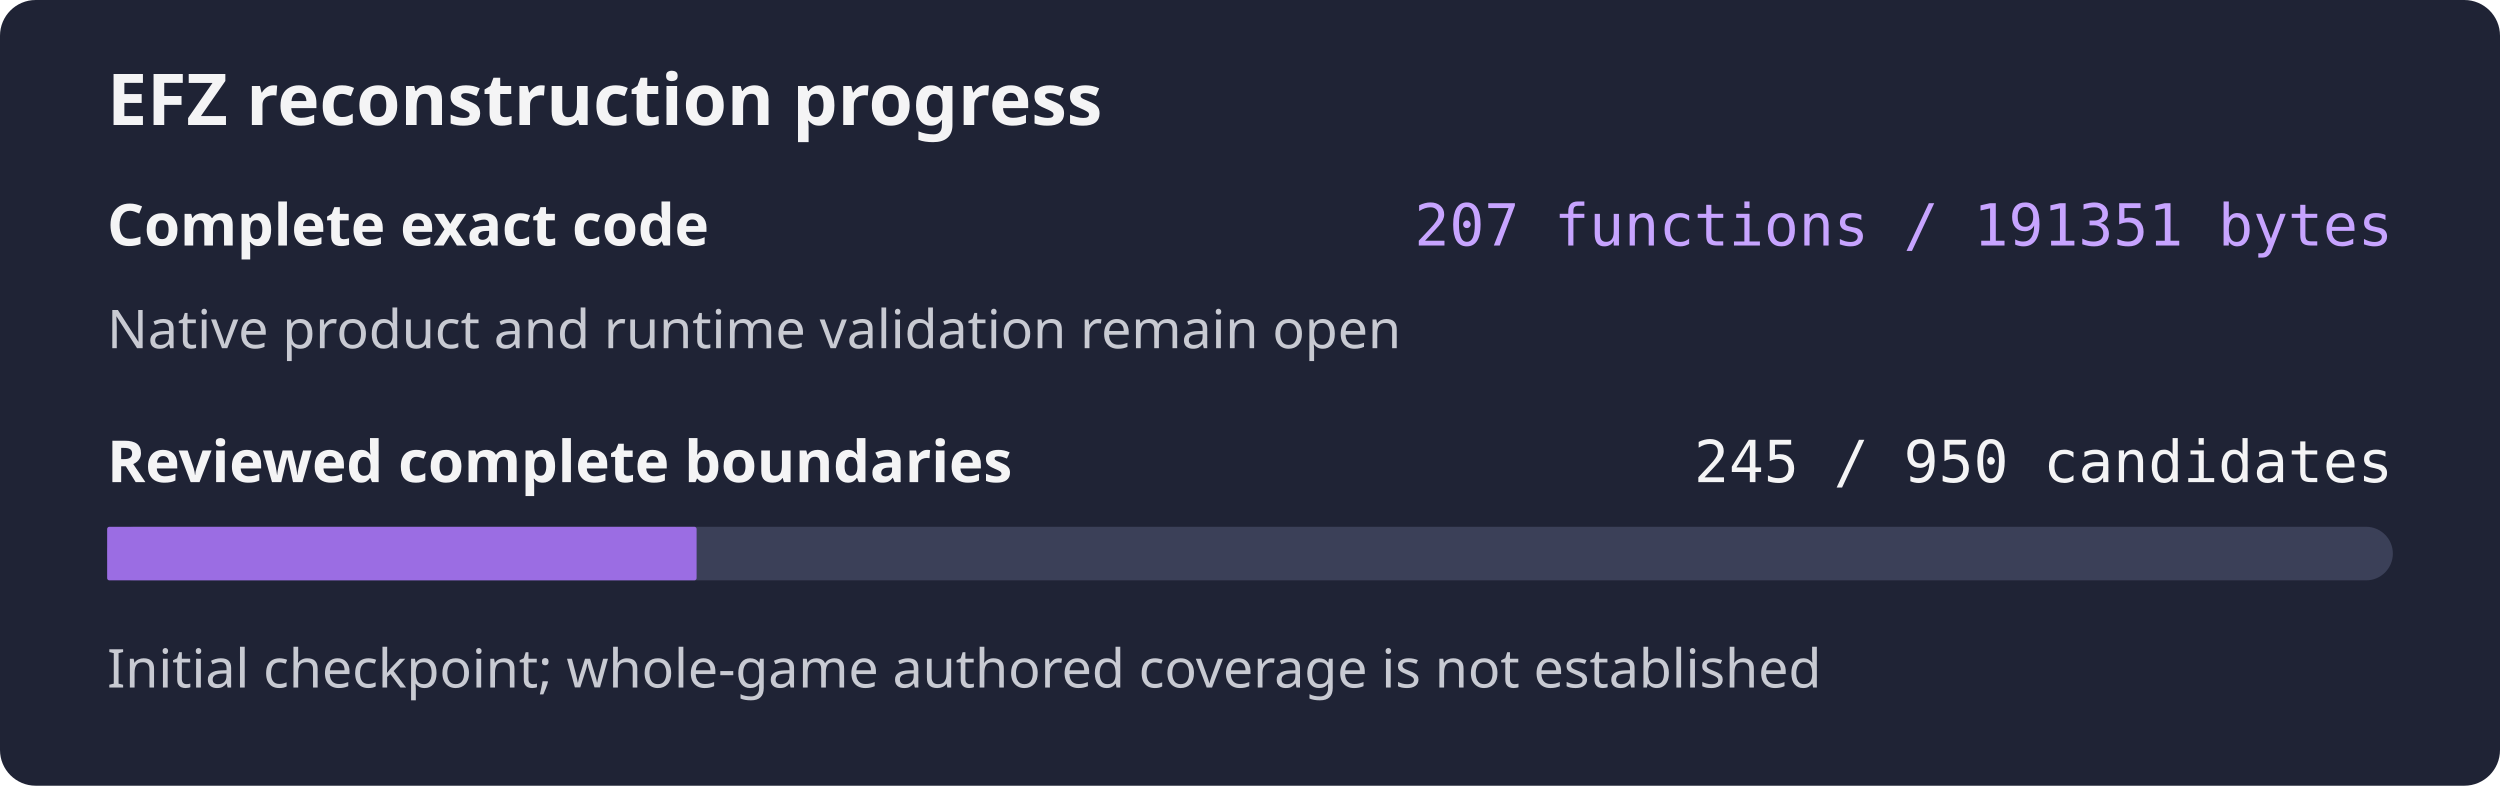
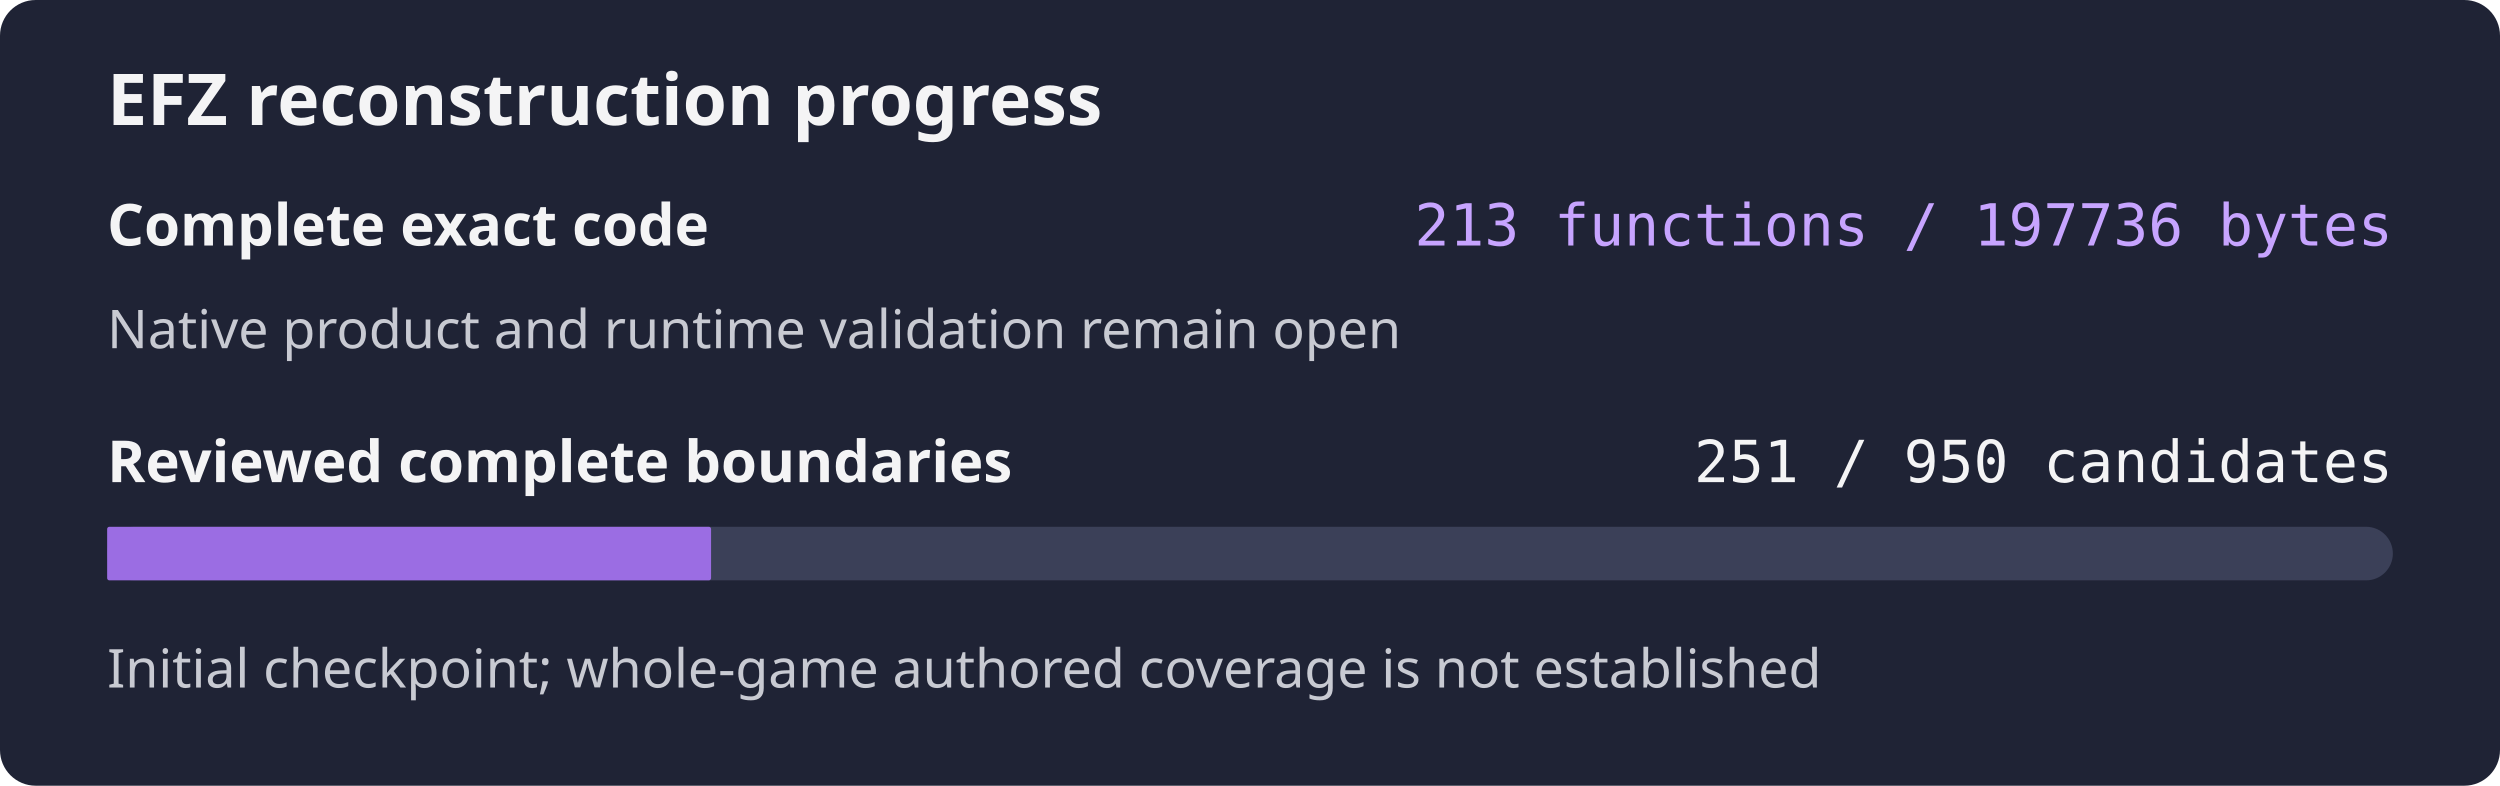
- <svg xmlns="http://www.w3.org/2000/svg" width="560" height="176" role="img" aria-label="EFZ reconstruction: 207 exact functions, 191351 exact bytes; 245 reviewed boundaries out of 950 candidates">
+ <svg xmlns="http://www.w3.org/2000/svg" width="560" height="176" role="img" aria-label="EFZ reconstruction: 213 exact functions, 197736 exact bytes; 251 reviewed boundaries out of 950 candidates">
  <rect width="560" height="176" rx="8" fill="#1f2335" />
  <text x="24" y="28" fill="#f4f4f5" font-family="sans-serif" font-size="16" font-weight="600">EFZ reconstruction progress</text>
  <text x="24" y="55" fill="#f4f4f5" font-family="sans-serif" font-size="13" font-weight="600">Complete exact code</text>
-   <text x="536" y="55" fill="#c7a4ff" text-anchor="end" font-family="monospace" font-size="13">207 functions / 191351 bytes</text>
+   <text x="536" y="55" fill="#c7a4ff" text-anchor="end" font-family="monospace" font-size="13">213 functions / 197736 bytes</text>
  <text x="24" y="78" fill="#c8cad2" font-family="sans-serif" font-size="12">Native product and runtime validation remain open</text>
  <text x="24" y="108" fill="#f4f4f5" font-family="sans-serif" font-size="13" font-weight="600">Reviewed complete boundaries</text>
-   <text x="536" y="108" fill="#f4f4f5" text-anchor="end" font-family="monospace" font-size="13">245 / 950 candidates</text>
+   <text x="536" y="108" fill="#f4f4f5" text-anchor="end" font-family="monospace" font-size="13">251 / 950 candidates</text>
  <rect x="24" y="118" width="512" height="12" rx="6" fill="#3b4058" />
-   <rect x="24" y="118" width="132.04" height="12" rx="0.5" fill="#9b6de3" />
+   <rect x="24" y="118" width="135.28" height="12" rx="0.5" fill="#9b6de3" />
  <text x="24" y="154" fill="#c8cad2" font-family="sans-serif" font-size="12">Initial checkpoint; whole-game authored coverage is not established</text>
</svg>
